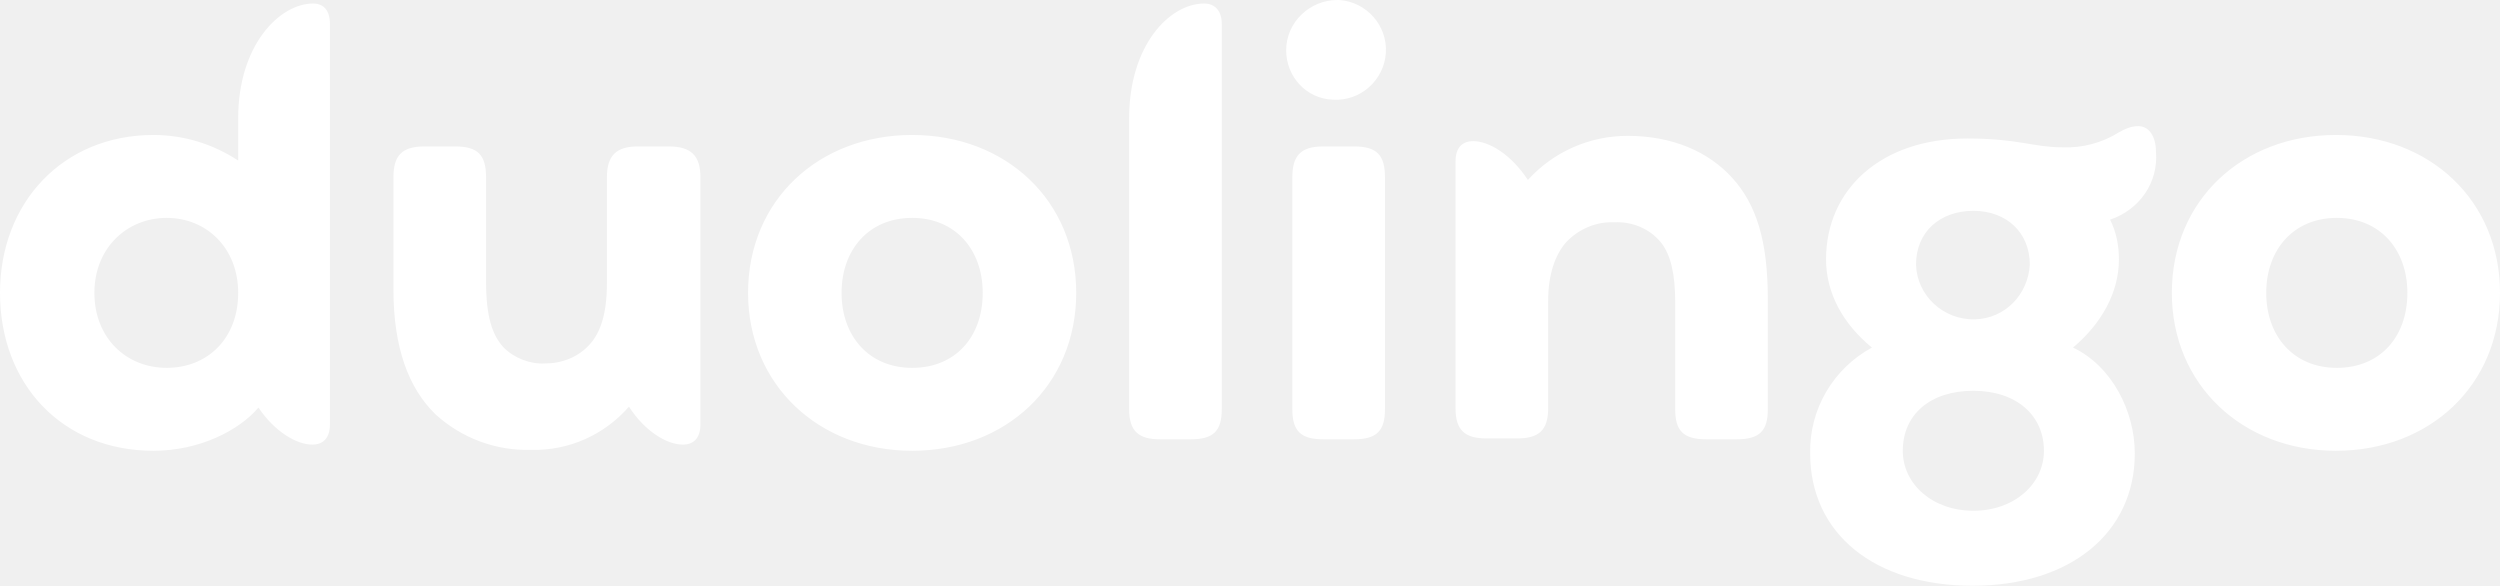
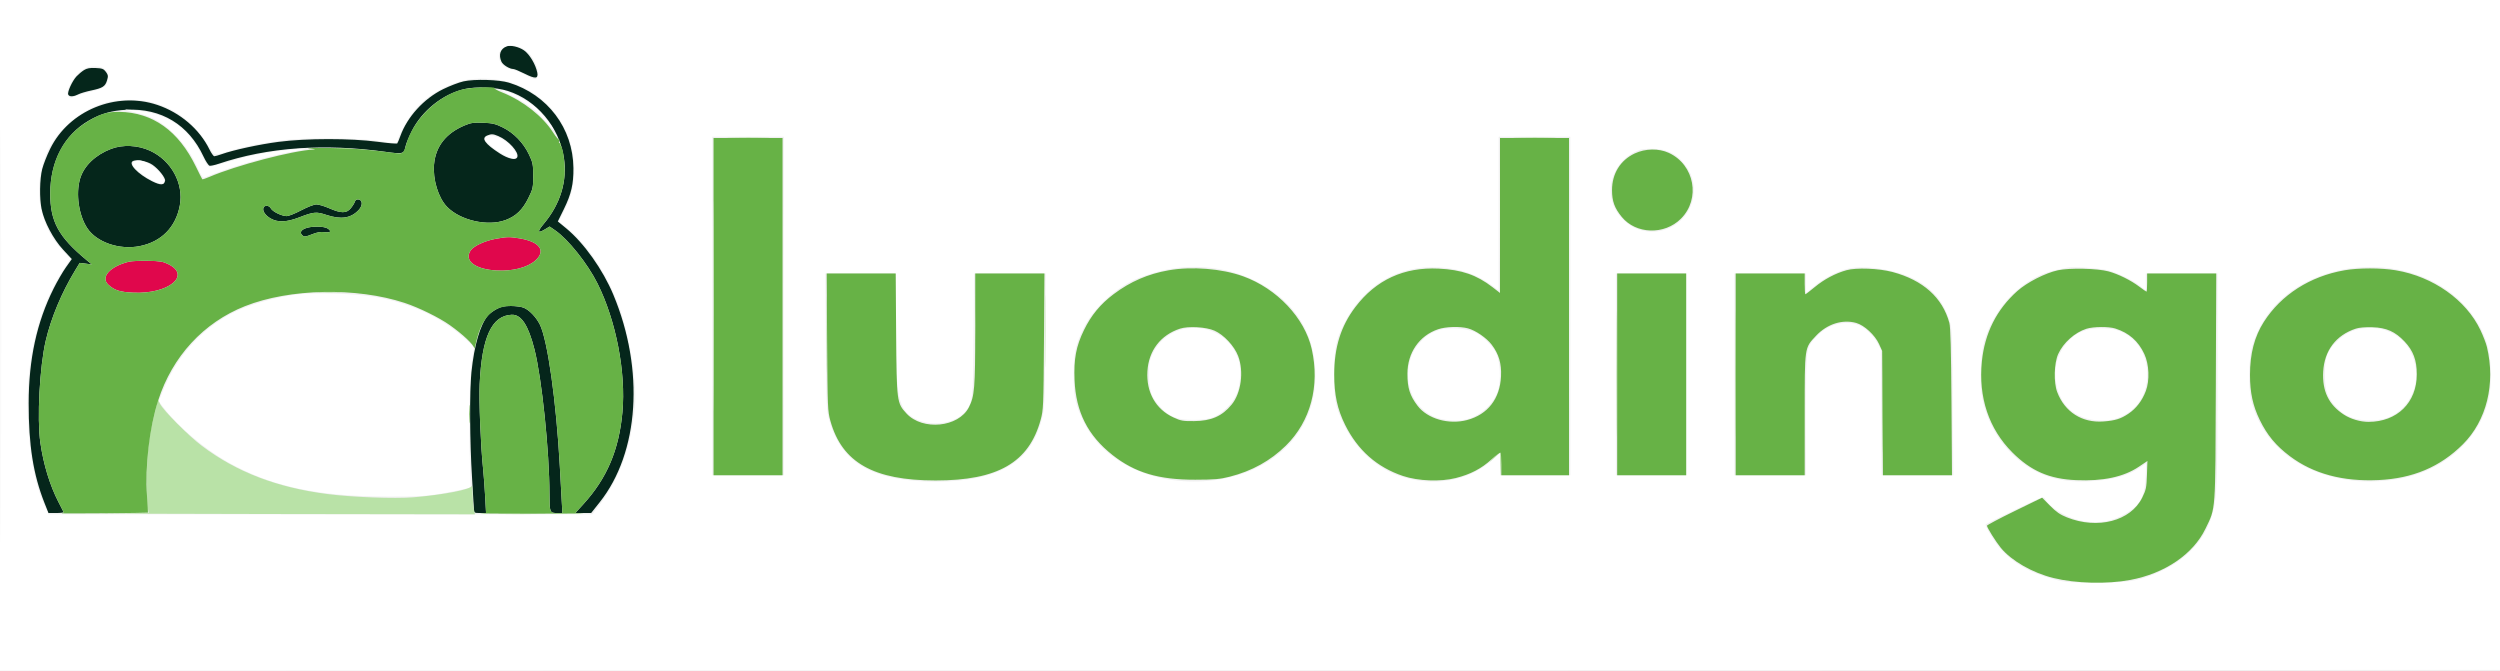
- <svg xmlns="http://www.w3.org/2000/svg" version="1.1" id="Layer_1" x="0" y="0" viewBox="0 0 283.4 66.4" xml:space="preserve">
-   <style type="text/css">.st0{fill:#fff}</style>
-   <path class="st0" d="M246.2 33.2c0-10.5 8-17.9 18.6-17.9 10.6 0 18.6 7.4 18.6 17.9s-8 17.9-18.6 17.9c-10.6 0-18.6-7.5-18.6-17.9zm26.7 0c0-4.9-3.1-8.5-8-8.5s-8 3.6-8 8.5 3.1 8.5 8 8.5 8-3.5 8-8.5zm-33.7-8.3c.7 1.4 1 2.9 1 4.5 0 3.8-2 7.3-5.2 10 4.4 2.1 7 7.2 7 12 0 9-7.3 15-18.4 15s-18.4-5.9-18.4-15c-.1-5 2.6-9.6 7-12-3.3-2.7-5.2-6.2-5.2-10 0-7.9 6.2-13.7 16-13.7 5.8 0 7.5 1 10.8 1 2.2.1 4.5-.5 6.4-1.7.7-.4 1.4-.7 2.2-.7 1.3 0 2 1.3 2 2.9.3 3.5-1.9 6.6-5.2 7.7zm-7.5 26.2c0-4-3.1-6.8-8-6.8s-8 2.7-8 6.8c0 3.8 3.4 6.8 8 6.8s8-3 8-6.8zM217.2 30c.1 3.5 3.1 6.3 6.7 6.2 3.4-.1 6-2.8 6.2-6.2 0-3.6-2.6-6.1-6.4-6.1s-6.5 2.4-6.5 6.1zm-16.8 3.9v12.5c0 2.4-.9 3.4-3.5 3.4h-3.5c-2.6 0-3.5-1-3.5-3.4V34.2c0-3.1-.5-5.3-1.6-6.7-1.3-1.6-3.3-2.4-5.3-2.3-2.1-.1-4.1.8-5.5 2.3-1.2 1.4-2 3.6-2 6.6v12.2c0 2.5-1.1 3.4-3.5 3.4h-3.5c-2.4 0-3.5-.9-3.5-3.4v-28c0-1.6.8-2.3 2-2.3 1.8 0 4.3 1.5 6.2 4.4 2.9-3.2 7-5 11.3-5 5.1 0 9.2 1.8 11.9 4.8s4 7.1 4 13.7zM145.8 5.7c0-3.2 2.7-5.7 5.8-5.7h.2c3.1.2 5.5 2.9 5.3 6s-2.9 5.5-6 5.3c-3-.1-5.3-2.6-5.3-5.6zm.7 40.7V20.1c0-2.4.9-3.5 3.5-3.5h3.5c2.6 0 3.5 1 3.5 3.5v26.3c0 2.4-.9 3.4-3.5 3.4H150c-2.6 0-3.5-1-3.5-3.4zm-18.5 0v-33c0-8.3 4.6-13 8.5-13 1.2 0 2 .8 2 2.3v43.7c0 2.5-1 3.4-3.5 3.4h-3.5c-2.4 0-3.5-.9-3.5-3.4zM84.8 33.2c0-10.5 8-17.9 18.6-17.9S122 22.7 122 33.2s-8 17.9-18.6 17.9-18.6-7.5-18.6-17.9zm26.6 0c0-4.9-3.1-8.5-8-8.5s-8 3.6-8 8.5 3.1 8.5 8 8.5 8-3.5 8-8.5zm-32-13.1v28c0 1.6-.8 2.3-2 2.3-1.8 0-4.3-1.5-6.1-4.3-2.8 3.2-6.8 5-11.1 4.9-4 .1-7.8-1.3-10.8-4-3.1-3-4.8-7.6-4.8-14.2V20.1c0-2.4.9-3.5 3.5-3.5h3.5c2.6 0 3.5 1 3.5 3.5v11.8c0 4 .7 6.1 2 7.5 1.2 1.2 3 1.9 4.7 1.8 1.9 0 3.7-.7 5-2.1s2-3.6 2-7v-12c0-2.5 1.1-3.5 3.5-3.5h3.5c2.5 0 3.6 1 3.6 3.5zm-42-17.4v45.4c0 1.6-.8 2.3-2 2.3-1.8 0-4.3-1.5-6.1-4.2-2.2 2.6-6.7 4.9-11.9 4.9C7 51.1 0 43.5 0 33.2s7.2-17.9 17.4-17.9c3.4 0 6.7 1 9.6 2.9v-4.8c0-8.3 4.7-13 8.5-13 1.2 0 1.9.8 1.9 2.3zM27 33.2c0-5.1-3.6-8.5-8.1-8.5s-8.2 3.4-8.2 8.5 3.6 8.5 8.2 8.5 8.1-3.3 8.1-8.5z" />
+ <svg xmlns="http://www.w3.org/2000/svg" width="1920" height="515" viewBox="0 0 1920 515" version="1.1">
+   <path d="M 380.482 183.456 C 372.507 184.905, 363.890 188.891, 361.570 192.204 C 356.047 200.088, 364.719 206.855, 381.500 207.756 C 393.667 208.410, 405.095 205.463, 411.118 200.118 C 419.581 192.607, 414.548 185.593, 398.871 183.049 C 391.129 181.793, 389.427 181.830, 380.482 183.456 M 98.982 200.996 C 84.335 204.645, 76.956 212.953, 83.250 218.709 C 87.917 222.976, 92.177 224.318, 102.500 224.773 C 129.247 225.950, 146.912 211.706, 129.500 203 C 125.180 200.840, 123.004 200.474, 113.500 200.310 C 107.450 200.205, 100.917 200.514, 98.982 200.996" stroke="none" fill="#e0074c" fill-rule="evenodd" />
+   <path d="M 389 35.659 C 384.227 37.575, 382.732 42.122, 385.139 47.405 C 386.256 49.858, 391.382 53, 394.267 53 C 395.072 53, 398.961 54.616, 402.908 56.591 C 411.236 60.757, 413.554 60.552, 412.610 55.735 C 411.393 49.529, 406.662 41.612, 402.416 38.677 C 398.415 35.912, 391.978 34.464, 389 35.659 M 64.500 53.853 C 62.850 54.895, 60.287 57.041, 58.804 58.623 C 55.538 62.107, 51.633 70.601, 52.390 72.573 C 53.100 74.424, 56.344 74.391, 60.011 72.494 C 61.612 71.666, 66.084 70.324, 69.948 69.511 C 78.848 67.639, 80.788 66.404, 82.199 61.715 C 83.196 58.402, 83.085 57.590, 81.317 55.215 C 79.572 52.871, 78.489 52.463, 73.398 52.230 C 68.988 52.028, 66.743 52.438, 64.500 53.853 M 356 62.486 C 352.425 63.288, 345.327 66.006, 340.227 68.526 C 325.474 75.818, 312.764 89.776, 307.468 104.500 C 306.479 107.250, 305.406 109.797, 305.085 110.160 C 304.763 110.523, 297.975 109.949, 290 108.886 C 269.404 106.139, 235.188 106.158, 214 108.929 C 199.094 110.879, 179.291 115.171, 170.124 118.440 C 167.718 119.298, 165.224 120, 164.583 120 C 163.941 120, 162.248 117.617, 160.820 114.705 C 153.185 99.137, 138.287 86.428, 120.802 80.566 C 89.179 69.964, 53.010 84.791, 38.522 114.296 C 36.036 119.358, 33.282 126.385, 32.402 129.910 C 30.475 137.633, 30.248 152.268, 31.929 160.500 C 33.955 170.426, 40.940 183.611, 48.491 191.768 L 55.139 198.947 50.684 205.224 C 48.234 208.676, 43.958 216.043, 41.182 221.597 C 28.241 247.486, 22.058 275.898, 22.020 309.644 C 21.983 341.960, 25.551 364.472, 34.161 386.250 L 37.225 394 43.196 394 C 46.480 394, 49.013 393.662, 48.825 393.250 C 48.637 392.837, 46.856 389.350, 44.867 385.500 C 38.285 372.758, 33.347 356.572, 30.985 340 C 28.333 321.386, 30.433 281.745, 35.141 261.577 C 39.170 244.315, 47.381 224.657, 57.569 207.887 L 61.201 201.908 65.850 202.494 L 70.500 203.080 66.524 199.790 C 44.923 181.915, 38.532 170.187, 38.575 148.500 C 38.623 123.838, 49.252 103.723, 68.047 92.724 C 77.150 87.396, 85.825 84.872, 97 84.299 C 123.746 82.928, 144.869 95.722, 156.305 120.219 C 158.031 123.915, 160.130 127.092, 160.971 127.279 C 161.812 127.467, 164.975 126.786, 168 125.767 C 205.608 113.096, 249.045 110.001, 296.230 116.630 C 309.399 118.480, 310.361 118.219, 311.433 112.505 C 311.786 110.622, 313.933 105.350, 316.202 100.790 C 324.014 85.099, 339.952 72.331, 356.613 68.417 C 365.624 66.300, 380.950 66.960, 390.015 69.855 C 412.133 76.918, 429.414 97.450, 433.069 121.009 C 435.832 138.815, 430.420 156.661, 417.653 171.845 C 412.356 178.145, 412.774 179.655, 418.798 175.982 L 422.097 173.971 426.313 176.871 C 436.373 183.793, 451.264 202.464, 458.886 217.712 C 473.101 246.153, 480.806 285.892, 478.039 316.500 C 475.415 345.530, 466.164 367.313, 447.993 387.250 L 441.841 394 447.918 394 L 453.995 394 460.548 385.750 C 490.927 347.505, 495.115 284.038, 471.062 226.393 C 462.979 207.020, 448.433 186.555, 434.737 175.285 L 428.399 170.070 433.049 160.604 C 438.748 148.997, 440.521 141.357, 440.382 129 C 440.039 98.494, 420.563 72.671, 391 63.523 C 383.360 61.159, 364.426 60.598, 356 62.486 M 356.730 96.361 C 342.498 102.360, 334.620 112.403, 333.362 126.152 C 332.300 137.768, 336.585 151.846, 343.304 158.814 C 353.418 169.302, 374.634 174.102, 388.292 168.992 C 396.239 166.018, 401.336 161.122, 405.722 152.248 C 409.295 145.018, 409.500 144.087, 409.500 135.052 C 409.500 126.379, 409.205 124.878, 406.299 118.741 C 402.027 109.723, 394.675 102.102, 386.222 97.927 C 380.522 95.113, 378.207 94.557, 371 94.269 C 363.763 93.979, 361.642 94.290, 356.730 96.361 M 374.250 104.031 C 369.268 106.034, 372.396 110.525, 383.905 117.897 C 390.478 122.107, 396.285 123.306, 397.299 120.662 C 398.739 116.911, 390.468 107.765, 382.705 104.521 C 378.606 102.808, 377.458 102.742, 374.250 104.031 M 85.341 114.335 C 73.257 118.941, 64.439 127.417, 61.526 137.226 C 58.082 148.822, 60.474 165.334, 67.033 175.236 C 74.217 186.082, 91.685 192.093, 107.169 189.047 C 123.909 185.753, 135.014 174.509, 138.108 157.720 C 141.199 140.942, 131.563 123.274, 115.222 115.757 C 105.880 111.460, 94.326 110.910, 85.341 114.335 M 102.250 123.609 C 98.036 125.490, 105.673 133.654, 116.846 139.212 C 123.344 142.445, 126.094 142.342, 126.785 138.841 C 127.216 136.657, 121.873 129.867, 117.153 126.601 C 113.086 123.787, 105.336 122.231, 102.250 123.609 M 272.517 154.947 C 272.157 156.082, 270.728 158.358, 269.342 160.005 C 266.032 163.939, 261.971 163.937, 253 160 C 249.241 158.350, 244.749 157, 243.018 157 C 241.218 157, 236.217 158.927, 231.339 161.500 C 226.647 163.975, 221.614 165.990, 220.154 165.978 C 216.363 165.947, 209.358 162.537, 208.045 160.085 C 206.735 157.636, 203.200 157.316, 202.336 159.567 C 201.407 161.989, 203.814 165.527, 207.987 167.872 C 213.430 170.932, 220.152 170.663, 229.650 167.005 C 240.937 162.659, 242.902 162.472, 250.545 165.015 C 261.921 168.801, 269.502 167.654, 275.499 161.241 C 278.651 157.869, 278.566 153.652, 275.336 153.192 C 273.864 152.982, 272.962 153.544, 272.517 154.947 M 234.250 175.491 C 230.748 177.013, 230.109 179.016, 232.495 180.996 C 233.705 182, 235.044 181.808, 239.524 179.990 C 243.414 178.411, 246.237 177.903, 249.029 178.277 C 253.732 178.908, 254.912 177.752, 251.794 175.568 C 248.961 173.584, 238.742 173.538, 234.250 175.491 M 381 237.571 C 378.525 238.971, 375.681 241.103, 374.680 242.309 C 368.762 249.432, 364.172 265.299, 362.051 285.966 C 360.565 300.453, 360.785 339.436, 362.505 366.500 C 363.310 379.150, 363.975 390.512, 363.984 391.750 C 363.998 393.757, 364.500 394, 368.635 394 L 373.271 394 372.581 381.250 C 372.201 374.238, 371.490 364.675, 371 360 C 369.146 342.301, 367.768 307.979, 368.383 294.817 C 370.066 258.792, 377.690 242.345, 392.989 241.735 C 400.324 241.442, 405.759 249.710, 410.489 268.357 C 416.157 290.702, 421.949 346.578, 422.009 379.500 C 422.035 393.433, 422.252 394, 427.568 394 L 431.903 394 431.448 385.750 C 431.197 381.212, 430.527 368.950, 429.957 358.500 C 427.217 308.255, 420.524 260.827, 414.514 249.068 C 411.635 243.433, 406.546 238.144, 402.282 236.352 C 400.512 235.609, 396.012 235.005, 392.282 235.012 C 386.874 235.022, 384.588 235.540, 381 237.571" stroke="none" fill="#05261b" fill-rule="evenodd" />
+   <path d="M 0 257.501 L 0 515.001 960.250 514.751 L 1920.500 514.500 1920.752 257.250 L 1921.004 0 960.502 0 L 0 0 0 257.501 M 0.492 258 C 0.492 399.625, 0.608 457.562, 0.750 386.750 C 0.892 315.937, 0.892 200.062, 0.750 129.250 C 0.608 58.437, 0.492 116.375, 0.492 258 M 385.455 37.455 C 380.935 41.974, 383.238 49.678, 389.904 52.345 C 392.179 53.255, 394.594 53.993, 395.270 53.985 C 395.947 53.977, 399.802 55.660, 403.837 57.726 C 410.720 61.249, 411.255 61.371, 412.473 59.706 C 414.659 56.716, 412.394 49.045, 407.317 42.241 C 402.025 35.151, 390.321 32.589, 385.455 37.455 M 65.500 52.424 C 60.922 54.478, 55.162 61.068, 53.022 66.699 C 51.372 71.043, 51.294 72.019, 52.470 73.628 C 53.707 75.320, 54.158 75.369, 57.169 74.141 C 60.199 72.906, 64.765 71.578, 75.248 68.884 C 80.566 67.517, 83 64.535, 83 59.384 C 83 55.996, 82.471 54.729, 80.365 53.073 C 77.272 50.639, 70.169 50.330, 65.500 52.424 M 357.897 61.435 C 343.026 64.554, 328.112 73.196, 318.812 84.084 C 313.979 89.742, 306.687 102.525, 305.596 107.250 C 304.858 110.448, 304.724 110.461, 292.500 108.445 C 277.659 105.998, 237.327 105.435, 220 107.433 C 203.539 109.332, 189.386 112.065, 177 115.737 C 163.508 119.737, 164.838 119.983, 160.584 112.708 C 150.245 95.029, 135.054 83.326, 116 78.359 C 107.556 76.159, 91.678 76.159, 83 78.361 C 63.172 83.392, 45.207 97.858, 36.878 115.500 C 24.681 141.336, 28.958 171.750, 47.622 191.909 L 54.051 198.853 48.456 207.437 C 29.375 236.710, 19.792 275.962, 21.343 318.500 C 22.471 349.439, 26.406 370.703, 34.250 388.250 L 37.268 395 246.075 395 L 454.883 395 459.287 389.250 C 474.364 369.562, 482.401 349.627, 486.450 321.872 C 488.397 308.524, 488.397 301.416, 486.451 284.202 C 484.615 267.958, 480.120 248.173, 475.273 235 C 466.298 210.608, 451.131 187.757, 435.495 175.071 L 429.257 170.010 433.567 161.421 C 438.911 150.774, 441 141.861, 441 129.713 C 441 99.299, 421.529 72.618, 392.649 63.459 C 382.743 60.317, 367.467 59.427, 357.897 61.435 M 392.573 73.363 C 405.815 79.836, 413.839 86.263, 423.332 98 C 424.888 99.925, 425.657 100.482, 425.039 99.238 C 423.601 96.340, 415.441 86.309, 412.081 83.308 C 407.215 78.963, 399.496 74.286, 392.829 71.644 C 382.704 67.631, 382.578 68.478, 392.573 73.363 M 98.500 85.030 C 100.150 85.484, 104.505 86.604, 108.177 87.519 C 125.698 91.884, 142.429 107.907, 152.209 129.687 C 154.667 135.161, 155.880 136.857, 157 136.387 C 175.717 128.544, 206.107 119.694, 226.910 116.028 C 239.776 113.760, 235.059 113.463, 217.994 115.466 C 202.125 117.329, 189.589 119.929, 174.761 124.434 C 168.305 126.395, 162.160 128, 161.106 128 C 159.721 128, 158.326 126.156, 156.080 121.357 C 145.700 99.175, 130.055 87.677, 106.714 85.074 C 95.803 83.858, 94.210 83.849, 98.500 85.030 M 372.887 105.637 C 371.694 107.073, 372.137 107.809, 376.504 111.652 C 382.609 117.024, 393.028 122.587, 395.329 121.704 C 397.738 120.779, 397.402 118.855, 394.014 114.178 C 388.451 106.498, 376.261 101.570, 372.887 105.637 M 547 235 L 547 365 574.500 365 L 602 365 602 235 L 602 105 574.500 105 L 547 105 547 235 M 1151 164.032 L 1151 223.063 1145.391 218.919 C 1134.052 210.543, 1121.384 206.284, 1104.982 205.334 C 1073.520 203.512, 1046.805 219.414, 1032.128 248.701 C 1026.002 260.926, 1024.500 268.566, 1024.501 287.500 C 1024.502 306.618, 1025.557 312.215, 1031.554 324.911 C 1040.776 344.436, 1056.341 359.048, 1074.778 365.490 C 1100.309 374.410, 1128.498 369.537, 1146.211 353.142 L 1152 347.785 1152 356.392 L 1152 365 1179 365 L 1206 365 1206 235 L 1206 105 1178.500 105 L 1151 105 1151 164.032 M 1260 114.886 C 1242.053 120.716, 1232.561 140.062, 1239.089 157.509 C 1241.985 165.249, 1249.666 172.983, 1257.291 175.836 C 1277.488 183.393, 1299.035 169.894, 1300.743 148.614 C 1301.428 140.083, 1299.181 132.929, 1293.596 125.858 C 1287.475 118.107, 1280.291 114.585, 1270 114.290 C 1265.875 114.171, 1261.375 114.440, 1260 114.886 M 103.750 123.689 C 102.787 123.941, 102 124.967, 102 125.970 C 102 129.477, 116.131 139.660, 122.414 140.680 C 125.465 141.175, 125.999 140.981, 125.996 139.381 C 125.987 134.708, 119.213 127.658, 111.728 124.531 C 108.020 122.981, 106.908 122.864, 103.750 123.689 M 898.500 206.595 C 889.115 208.257, 876.555 212.215, 869.500 215.735 C 853.841 223.549, 838.819 238.267, 831.977 252.500 C 825.860 265.225, 824.582 271.360, 824.582 288 C 824.582 304.679, 825.871 310.839, 832.011 323.500 C 846.820 354.036, 882.808 372.008, 924.301 369.588 C 971.619 366.829, 1006.260 337.294, 1009.822 296.674 C 1012.466 266.517, 1001.849 241.952, 978.637 224.517 C 957.057 208.307, 926.915 201.566, 898.500 206.595 M 1418.678 206.507 C 1410.414 208.607, 1400.841 213.627, 1393.403 219.763 L 1387 225.044 1387 217.522 L 1387 210 1359.500 210 L 1332 210 1332 287.500 L 1332 365 1359.500 365 L 1387 365 1387.022 318.250 C 1387.047 265.380, 1386.746 267.587, 1395.174 258.409 C 1403.305 249.555, 1415.421 245.949, 1426.193 249.176 C 1431.500 250.766, 1438.510 257.145, 1441.797 263.377 L 1444.500 268.500 1444.786 316.750 L 1445.073 365 1472.617 365 L 1500.160 365 1499.754 309.250 C 1499.402 261.033, 1499.122 252.721, 1497.682 247.733 C 1492.683 230.421, 1482.431 219.188, 1465.114 212.047 C 1450.620 206.070, 1430.054 203.617, 1418.678 206.507 M 1587.500 205.557 C 1586.400 205.811, 1583.025 206.513, 1580 207.117 C 1554.687 212.164, 1531.975 234.462, 1523.920 262.171 C 1520.864 272.685, 1520.134 294.614, 1522.457 306.098 C 1525.896 323.100, 1534.651 338.883, 1546.908 350.180 C 1563.085 365.089, 1580.985 371.017, 1605.500 369.583 C 1622.877 368.567, 1634.153 365.431, 1643.462 359.026 L 1648.236 355.741 1647.852 366.133 C 1647.367 379.227, 1644.499 386.010, 1637.200 391.326 C 1625.104 400.135, 1613.542 402.696, 1598.458 399.908 C 1587.205 397.827, 1574.171 389.863, 1570.346 382.728 C 1569.490 381.131, 1567.228 382.005, 1547.448 391.574 C 1535.377 397.414, 1525.285 402.401, 1525.023 402.657 C 1524.242 403.417, 1530.178 413.721, 1534.758 419.558 C 1543.786 431.061, 1558.374 439.800, 1576.794 444.741 C 1585.830 447.164, 1588.052 447.349, 1609 447.422 C 1634.485 447.510, 1641.114 446.501, 1656 440.264 C 1677.724 431.163, 1692.377 416.223, 1698.434 397 C 1702.666 383.572, 1702.994 375.924, 1702.997 290.750 L 1703 210 1675.500 210 L 1648 210 1648 216.493 L 1648 222.987 1643.250 219.341 C 1637.354 214.816, 1626.421 209.573, 1618.500 207.472 C 1612.678 205.928, 1591.541 204.622, 1587.500 205.557 M 1801.500 206.595 C 1765.320 212.999, 1738.646 234.933, 1729.810 265.545 C 1726.783 276.032, 1726.537 298.820, 1729.341 309 C 1738.536 342.383, 1767.205 364.581, 1807 369.133 C 1818.688 370.470, 1834.081 369.654, 1845.917 367.071 C 1879.833 359.669, 1905.402 335.519, 1911.549 305.081 C 1914.083 292.536, 1913.217 273.211, 1909.652 262.744 C 1897.683 227.603, 1861.919 204.713, 1819.574 205.090 C 1814.033 205.139, 1805.900 205.817, 1801.500 206.595 M 634.237 262.250 C 634.588 312.425, 634.690 314.818, 636.807 322.500 C 643.332 346.176, 657.428 359.857, 681.500 365.874 C 703.246 371.309, 734.547 371.281, 755.500 365.807 C 780.130 359.372, 793.903 345.789, 800.191 321.730 C 802.229 313.933, 802.363 310.779, 802.743 261.750 L 803.143 210 775.618 210 L 748.093 210 747.766 256.250 C 747.401 307.989, 747.226 309.423, 740.366 317.017 C 731.065 327.311, 708.633 327.988, 697.907 318.297 C 689.455 310.661, 688.042 300.578, 688.017 247.750 L 688 210 660.936 210 L 633.872 210 634.237 262.250 M 1241 287.500 L 1241 365 1268 365 L 1295 365 1295 287.500 L 1295 210 1268 210 L 1241 210 1241 287.500 M 229 226.043 C 209.793 228.385, 188.958 234.537, 176.033 241.683 C 153.040 254.394, 135.559 274.346, 125.451 299.412 L 121.909 308.197 125.830 313.349 C 136.562 327.447, 157.127 344.878, 174.691 354.764 C 208.409 373.742, 243.743 381.338, 298.500 381.381 C 321.963 381.399, 327.203 381.109, 338.500 379.167 C 345.650 377.938, 353.750 376.352, 356.500 375.642 L 361.500 374.351 361 357.925 C 359.986 324.628, 360.620 288.132, 362.405 277 L 364.088 266.500 358.294 261.132 C 339.876 244.067, 316.359 232.986, 288 228.009 C 273.846 225.525, 241.960 224.462, 229 226.043 M 911.659 252.199 C 900.195 253.675, 890.201 261.071, 885.170 271.804 C 882.807 276.845, 882.500 278.707, 882.503 288 C 882.506 300.432, 884.178 305.069, 891.466 312.860 C 898.356 320.226, 904.173 322.462, 916.500 322.483 C 928.908 322.504, 934.436 320.592, 941.623 313.795 C 949.313 306.522, 952.401 298.989, 952.401 287.500 C 952.401 279.798, 952.001 277.619, 949.627 272.390 C 942.976 257.743, 928.480 250.034, 911.659 252.199 M 1814.602 252.206 C 1806.810 253.209, 1800.567 256.349, 1794.687 262.223 C 1787.275 269.627, 1785.506 274.399, 1785.503 287 C 1785.499 299.963, 1787.334 305.359, 1794.225 312.645 C 1800.500 319.279, 1807.067 322.172, 1817.254 322.788 C 1829.534 323.531, 1838.375 320.431, 1845.645 312.833 C 1853.683 304.432, 1857.074 292.990, 1855.021 281.196 C 1851.552 261.280, 1835.205 249.555, 1814.602 252.206 M 1105.500 253.343 C 1099.143 255.443, 1095.794 257.532, 1091.355 262.170 C 1086.118 267.640, 1083.460 272.949, 1082.041 280.774 C 1079.014 297.464, 1086.584 313.203, 1100.814 319.809 C 1107.642 322.978, 1119.521 323.945, 1126.824 321.925 C 1137.893 318.865, 1147.603 309.614, 1150.612 299.262 C 1152.817 291.678, 1152.150 278.251, 1149.246 271.765 C 1146.545 265.732, 1138.931 258.107, 1132.500 254.995 C 1126.446 252.065, 1112.037 251.183, 1105.500 253.343 M 1602.500 253.399 C 1596.042 255.441, 1592.656 257.565, 1588.269 262.324 C 1580.246 271.028, 1577.109 281.776, 1579.058 293.879 C 1581.847 311.200, 1593.852 321.973, 1611.324 322.833 C 1620.581 323.289, 1626.676 321.865, 1633.370 317.681 C 1643.527 311.333, 1649.125 300.609, 1649.125 287.500 C 1649.125 271.115, 1639.845 257.767, 1625.438 253.431 C 1619.658 251.692, 1607.950 251.675, 1602.500 253.399" stroke="none" fill="#ffffff" fill-rule="evenodd" />
+   <path d="M 561.310 105.748 C 568.905 105.918, 581.055 105.918, 588.310 105.747 C 595.564 105.576, 589.350 105.437, 574.500 105.438 C 559.650 105.438, 553.714 105.578, 561.310 105.748 M 1165.310 105.748 C 1172.905 105.918, 1185.055 105.918, 1192.310 105.747 C 1199.564 105.576, 1193.350 105.437, 1178.500 105.438 C 1163.650 105.438, 1157.714 105.578, 1165.310 105.748 M 634.462 257 C 634.462 283.125, 634.591 293.813, 634.749 280.750 C 634.907 267.688, 634.907 246.313, 634.749 233.250 C 634.591 220.188, 634.462 230.875, 634.462 257 M 802.460 254.500 C 802.460 279.250, 802.590 289.232, 802.749 276.682 C 802.908 264.132, 802.908 243.882, 802.749 231.682 C 802.590 219.482, 802.460 229.750, 802.460 254.500 M 1241.476 287.500 C 1241.476 330.400, 1241.599 347.804, 1241.750 326.176 C 1241.900 304.547, 1241.900 269.447, 1241.750 248.176 C 1241.599 226.904, 1241.476 244.600, 1241.476 287.500 M 1332.476 287.500 C 1332.476 330.400, 1332.599 347.804, 1332.750 326.176 C 1332.900 304.547, 1332.900 269.447, 1332.750 248.176 C 1332.599 226.904, 1332.476 244.600, 1332.476 287.500 M 245.296 224.744 C 249.583 224.932, 256.333 224.931, 260.296 224.742 C 264.258 224.552, 260.750 224.399, 252.500 224.400 C 244.250 224.401, 241.008 224.556, 245.296 224.744 M 1445.461 319 C 1445.461 344.575, 1445.591 355.038, 1445.749 342.250 C 1445.907 329.463, 1445.907 308.538, 1445.749 295.750 C 1445.591 282.963, 1445.461 293.425, 1445.461 319 M 118.664 317.724 C 114.265 335.578, 112.794 347.943, 112.742 367.500 C 112.716 377.400, 113.027 387.406, 113.433 389.736 L 114.171 393.972 81.336 394.250 C 63.276 394.403, 119.652 394.634, 206.616 394.764 L 364.731 395 363.909 390.750 C 363.457 388.413, 363.015 383.125, 362.928 379 C 362.840 374.875, 362.568 372.258, 362.323 373.184 C 361.605 375.904, 340.797 379.966, 317.420 381.948 C 303.416 383.135, 270.382 381.876, 251.500 379.435 C 212.554 374.400, 181.816 362.603, 154.988 342.394 C 144.680 334.629, 125.251 315.068, 122.782 309.969 L 121.319 306.949 118.664 317.724 M 1147.451 351.251 L 1143.500 355.500 1147.750 351.547 L 1152 347.594 1152.204 356.547 L 1152.407 365.500 1152.747 357.093 C 1152.933 352.469, 1152.707 348.307, 1152.244 347.844 C 1151.782 347.382, 1149.625 348.915, 1147.451 351.251 M 385.250 394.747 C 392.262 394.919, 403.738 394.919, 410.750 394.747 C 417.762 394.575, 412.025 394.435, 398 394.435 C 383.975 394.435, 378.238 394.575, 385.250 394.747" stroke="none" fill="#b9e2a7" fill-rule="evenodd" />
+   <path d="M 355.645 68.584 C 336.376 73.249, 317.389 91.668, 311.922 111 C 309.996 117.812, 309.339 118.328, 303.533 117.573 C 280.868 114.628, 271.715 113.923, 252.500 113.640 C 240.400 113.462, 233.650 113.616, 237.500 113.982 C 241.350 114.348, 242.891 114.726, 240.925 114.823 C 224.688 115.625, 181.290 127.038, 160.608 135.944 C 157.918 137.102, 155.551 137.884, 155.348 137.682 C 155.146 137.479, 152.924 133.080, 150.411 127.906 C 137.084 100.469, 117.372 86.380, 91.643 85.903 C 81.691 85.718, 75.314 87.896, 64.374 95.212 C 47.766 106.321, 38.621 125.209, 38.575 148.500 C 38.532 170.187, 44.923 181.915, 66.524 199.790 L 70.500 203.080 65.850 202.494 L 61.201 201.908 57.569 207.887 C 47.381 224.657, 39.170 244.315, 35.141 261.577 C 30.433 281.745, 28.333 321.386, 30.985 340 C 33.347 356.572, 38.285 372.758, 44.867 385.500 C 46.856 389.350, 48.625 392.800, 48.797 393.166 C 48.970 393.532, 48.322 393.982, 47.358 394.166 C 46.394 394.350, 60.867 394.365, 79.520 394.199 C 98.174 394.033, 113.518 393.808, 113.620 393.699 C 113.721 393.590, 113.401 387.875, 112.908 381 C 111.272 358.176, 114.743 328.453, 121.492 307.500 C 132.362 273.746, 156.327 247.734, 188.173 235.121 C 222.484 221.531, 273.929 220.490, 310.767 232.638 C 321.816 236.282, 337.351 243.925, 345.525 249.739 C 355.693 256.972, 363.983 264.831, 364.100 267.350 C 364.156 268.533, 364.823 266.656, 365.584 263.180 C 369.747 244.166, 378.475 235, 392.417 235 C 396.073 235, 400.512 235.609, 402.282 236.352 C 406.546 238.144, 411.635 243.433, 414.514 249.068 C 420.524 260.827, 427.217 308.255, 429.957 358.500 C 430.527 368.950, 431.197 381.213, 431.448 385.750 L 431.903 394 427.568 394 C 422.252 394, 422.035 393.433, 422.009 379.500 C 421.949 346.578, 416.157 290.702, 410.489 268.357 C 405.759 249.710, 400.324 241.442, 392.989 241.735 C 377.690 242.345, 370.066 258.792, 368.383 294.817 C 367.768 307.979, 369.146 342.301, 371 360 C 371.490 364.675, 372.199 374.209, 372.577 381.186 L 373.264 393.872 368.882 394.186 C 366.472 394.359, 384.525 394.500, 409 394.500 C 433.475 394.500, 450.897 394.365, 447.716 394.199 L 441.933 393.898 448.039 387.199 C 466.161 367.318, 475.417 345.503, 478.039 316.500 C 480.806 285.892, 473.101 246.153, 458.886 217.712 C 451.264 202.464, 436.373 183.793, 426.313 176.871 L 422.097 173.971 418.798 175.982 C 412.774 179.655, 412.356 178.145, 417.653 171.845 C 426.963 160.772, 432.261 148.636, 433.536 135.456 C 434.236 128.219, 432.712 114.563, 430.969 112.463 C 430.446 111.832, 430.313 111.020, 430.675 110.658 C 431.037 110.296, 430.760 110, 430.060 110 C 429.266 110, 429.035 109.352, 429.446 108.280 C 429.809 107.335, 429.800 106.867, 429.427 107.240 C 429.053 107.614, 426.946 105.125, 424.745 101.710 C 416.707 89.238, 401.753 77.463, 385.827 71.064 C 382.077 69.557, 379.307 68.027, 379.671 67.662 C 380.915 66.419, 361.515 67.163, 355.645 68.584 M 356.730 96.361 C 342.498 102.360, 334.620 112.403, 333.362 126.152 C 332.300 137.768, 336.585 151.846, 343.304 158.814 C 353.418 169.302, 374.634 174.102, 388.292 168.992 C 396.239 166.018, 401.336 161.122, 405.722 152.248 C 409.295 145.018, 409.500 144.087, 409.500 135.052 C 409.500 126.379, 409.205 124.878, 406.299 118.741 C 402.027 109.723, 394.675 102.102, 386.222 97.927 C 380.522 95.113, 378.207 94.557, 371 94.269 C 363.763 93.979, 361.642 94.290, 356.730 96.361 M 548 235.500 L 548 365 574.500 365 L 601 365 601 235.500 L 601 106 574.500 106 L 548 106 548 235.500 M 1152 165.499 L 1152 224.998 1146.250 220.555 C 1134.071 211.144, 1122.536 207.165, 1104.942 206.306 C 1078.235 205.001, 1056.714 214.936, 1040.850 235.892 C 1029.807 250.479, 1024.717 266.732, 1024.688 287.500 C 1024.666 303.044, 1027.076 314.228, 1033.041 326.252 C 1042.711 345.746, 1057.557 358.868, 1077.500 365.547 C 1089.130 369.441, 1106.150 370.109, 1118 367.137 C 1129.274 364.309, 1137.714 359.913, 1145.409 352.863 C 1148.887 349.675, 1152.019 347.352, 1152.367 347.700 C 1152.715 348.048, 1153 352.083, 1153 356.667 L 1153 365 1179 365 L 1205 365 1205 235.500 L 1205 106 1178.500 106 L 1152 106 1152 165.499 M 85.341 114.335 C 73.257 118.941, 64.439 127.417, 61.526 137.226 C 58.082 148.822, 60.474 165.334, 67.033 175.236 C 74.217 186.082, 91.685 192.093, 107.169 189.047 C 123.909 185.753, 135.014 174.509, 138.108 157.720 C 141.199 140.942, 131.563 123.274, 115.222 115.757 C 105.880 111.460, 94.326 110.910, 85.341 114.335 M 1255.416 117.880 C 1244.410 123.087, 1238.044 133.391, 1238.044 146 C 1238.044 154.551, 1239.950 159.793, 1245.542 166.617 C 1256.468 179.950, 1278.312 180.593, 1290.952 167.952 C 1306.209 152.696, 1301.434 126.629, 1281.701 117.441 C 1273.945 113.830, 1263.612 114.002, 1255.416 117.880 M 272.517 154.947 C 272.157 156.082, 270.728 158.358, 269.342 160.005 C 266.032 163.939, 261.971 163.937, 253 160 C 249.241 158.350, 244.749 157, 243.018 157 C 241.218 157, 236.217 158.927, 231.339 161.500 C 226.647 163.975, 221.614 165.990, 220.154 165.978 C 216.363 165.947, 209.358 162.537, 208.045 160.085 C 206.735 157.636, 203.200 157.316, 202.336 159.567 C 201.407 161.989, 203.814 165.527, 207.987 167.872 C 213.430 170.932, 220.152 170.663, 229.650 167.005 C 240.937 162.659, 242.902 162.472, 250.545 165.015 C 261.921 168.801, 269.502 167.654, 275.499 161.241 C 278.651 157.869, 278.566 153.652, 275.336 153.192 C 273.864 152.982, 272.962 153.544, 272.517 154.947 M 234.250 175.491 C 230.748 177.013, 230.109 179.016, 232.495 180.996 C 233.705 182, 235.044 181.808, 239.524 179.990 C 243.414 178.411, 246.237 177.903, 249.029 178.277 C 253.732 178.908, 254.912 177.752, 251.794 175.568 C 248.961 173.584, 238.742 173.538, 234.250 175.491 M 380.482 183.456 C 372.507 184.905, 363.890 188.891, 361.570 192.204 C 356.047 200.088, 364.719 206.855, 381.500 207.756 C 393.667 208.410, 405.095 205.463, 411.118 200.118 C 419.581 192.607, 414.548 185.593, 398.871 183.049 C 391.129 181.793, 389.427 181.830, 380.482 183.456 M 98.982 200.996 C 84.335 204.645, 76.956 212.953, 83.250 218.709 C 87.917 222.976, 92.177 224.318, 102.500 224.773 C 129.247 225.950, 146.912 211.706, 129.500 203 C 125.180 200.840, 123.004 200.474, 113.500 200.310 C 107.450 200.205, 100.917 200.514, 98.982 200.996 M 897.500 207.588 C 881.662 210.375, 868.062 216.278, 855.270 225.918 C 845.094 233.585, 838.037 242.132, 832.496 253.500 C 826.440 265.922, 824.598 275.709, 825.262 291.927 C 826.263 316.349, 835.483 334.534, 854.445 349.480 C 871.649 363.041, 889.917 368.483, 918 368.414 C 932.859 368.377, 936.858 368.025, 944.500 366.081 C 961.476 361.760, 975.760 353.842, 987.599 342.189 C 1006.539 323.548, 1013.788 296.369, 1007.387 268 C 1002.016 244.195, 980.647 221.564, 954.688 212.187 C 938.350 206.285, 915.390 204.439, 897.500 207.588 M 1418.112 207.521 C 1409.553 209.918, 1401.035 214.440, 1393.777 220.441 C 1390.079 223.499, 1386.816 226, 1386.527 226 C 1386.237 226, 1386 222.400, 1386 218 L 1386 210 1359.500 210 L 1333 210 1333 287.500 L 1333 365 1359.500 365 L 1386 365 1386 318.583 C 1386 265.657, 1385.740 267.468, 1394.698 257.891 C 1403.176 248.828, 1414.976 245.053, 1425.565 248.018 C 1431.782 249.759, 1440.014 257.361, 1443.118 264.230 L 1445.500 269.500 1445.795 317.250 L 1446.091 365 1472.606 365 L 1499.121 365 1498.727 308.750 C 1498.445 268.527, 1497.983 251.218, 1497.105 248 C 1491.791 228.511, 1476.874 215.151, 1453.446 208.897 C 1442.981 206.104, 1425.590 205.426, 1418.112 207.521 M 1580.500 207.560 C 1570.699 209.705, 1556.764 216.845, 1549.240 223.576 C 1533.387 237.761, 1524.302 255.806, 1522.093 277.500 C 1519.287 305.062, 1527.443 329.430, 1545.519 347.489 C 1559.792 361.749, 1573.878 367.861, 1594.527 368.752 C 1615.193 369.645, 1630.958 366.276, 1642.576 358.485 L 1649.220 354.030 1648.851 364.804 C 1648.518 374.558, 1648.173 376.206, 1645.209 382.227 C 1636.376 400.170, 1610.994 406.795, 1587.350 397.329 C 1582.167 395.255, 1579.109 393.140, 1574.447 388.409 L 1568.336 382.207 1547.168 392.534 C 1535.526 398.214, 1526 403.257, 1526 403.739 C 1526 405.167, 1532.835 416.092, 1536.610 420.700 C 1544.786 430.678, 1560.878 439.919, 1577 443.896 C 1594.176 448.134, 1618.049 448.742, 1635.990 445.400 C 1662.616 440.440, 1684.346 425.634, 1693.817 406 C 1701.775 389.502, 1701.366 395.114, 1701.740 297.250 L 1702.073 210 1675.536 210 L 1649 210 1649 217 C 1649 220.850, 1648.784 224, 1648.520 224 C 1648.256 224, 1645.712 222.238, 1642.867 220.084 C 1636.462 215.237, 1626.808 210.466, 1619.239 208.409 C 1610.829 206.123, 1589.229 205.650, 1580.500 207.560 M 1800.500 207.588 C 1774.019 212.249, 1751.975 226.367, 1738.647 247.203 C 1731.434 258.479, 1728 271.637, 1728 288 C 1728 301.509, 1730.191 311.588, 1735.498 322.500 C 1741.206 334.233, 1747.920 342.304, 1758.728 350.423 C 1776.587 363.838, 1799.241 369.943, 1826.532 368.694 C 1853.055 367.480, 1874.071 358.588, 1891.500 341.205 C 1909.717 323.036, 1916.697 294.772, 1909.956 266.471 C 1909.305 263.737, 1907.056 257.900, 1904.959 253.500 C 1893.887 230.273, 1868.717 212.468, 1840.074 207.602 C 1828.715 205.672, 1811.420 205.665, 1800.500 207.588 M 635.236 262.750 C 635.570 313.322, 635.675 315.822, 637.764 323.300 C 646.692 355.249, 670.971 368.987, 718.526 368.997 C 766.268 369.008, 790.174 355.228, 799.193 322.500 C 801.310 314.818, 801.412 312.425, 801.763 262.250 L 802.128 210 775.564 210 L 749 210 748.983 252.750 C 748.964 298.044, 748.459 304.259, 744.103 312.797 C 736.230 328.230, 708.532 330.980, 696.160 317.558 C 688.743 309.511, 688.625 308.601, 688.235 256.250 L 687.890 210 661.389 210 L 634.887 210 635.236 262.750 M 1242 287.500 L 1242 365 1268.500 365 L 1295 365 1295 287.500 L 1295 210 1268.500 210 L 1242 210 1242 287.500 M 906.286 252.393 C 891.331 257.271, 882.148 269.270, 881.207 285.164 C 880.251 301.296, 887.598 314.310, 901.209 320.595 C 906.824 323.188, 908.520 323.491, 917 323.413 C 930.288 323.291, 938.598 319.648, 945.904 310.742 C 953.191 301.859, 955.408 285.424, 950.926 273.504 C 948.030 265.800, 939.911 257.083, 932.691 253.925 C 926.240 251.104, 912.656 250.316, 906.286 252.393 M 1104.438 252.868 C 1089.956 257.811, 1080.930 270.892, 1080.895 286.988 C 1080.871 297.923, 1082.737 303.835, 1088.676 311.636 C 1096.308 321.661, 1112.610 326.343, 1126.764 322.575 C 1142.593 318.361, 1151.982 306.250, 1152.793 289 C 1153.254 279.183, 1151.122 271.953, 1145.632 264.718 C 1141.693 259.526, 1133.314 253.766, 1127.400 252.185 C 1121.154 250.514, 1110.397 250.834, 1104.438 252.868 M 1602.399 252.492 C 1593.453 255.316, 1584.584 263.237, 1580.693 271.878 C 1577.530 278.903, 1577.129 293.686, 1579.902 301.048 C 1585.693 316.420, 1599.070 324.928, 1615.500 323.689 C 1624.525 323.008, 1628.745 321.693, 1634.644 317.723 C 1640.652 313.680, 1645.206 307.734, 1648.001 300.282 C 1651.059 292.130, 1650.561 279.844, 1646.849 271.880 C 1642.208 261.923, 1635 255.606, 1624.500 252.292 C 1619.440 250.696, 1607.755 250.801, 1602.399 252.492 M 1809.286 252.393 C 1794.060 257.359, 1785.049 269.253, 1784.203 285.500 C 1783.427 300.403, 1788.404 310.759, 1800 318.373 C 1805.207 321.793, 1812.649 324, 1818.968 324 C 1841.025 324, 1856.100 309.181, 1856.100 287.500 C 1856.100 276.621, 1853.392 269.352, 1846.704 262.280 C 1839.492 254.655, 1832.797 251.672, 1822.081 251.309 C 1816.739 251.129, 1811.909 251.538, 1809.286 252.393 M 360.378 318 C 360.378 324.325, 360.541 326.913, 360.739 323.750 C 360.937 320.587, 360.937 315.413, 360.739 312.250 C 360.541 309.087, 360.378 311.675, 360.378 318" stroke="none" fill="#67b246" fill-rule="evenodd" />
+   <path d="M 547.485 235 C 547.485 306.775, 547.604 336.137, 547.750 300.250 C 547.895 264.362, 547.895 205.637, 547.750 169.750 C 547.604 133.862, 547.485 163.225, 547.485 235 M 601.485 235 C 601.485 306.775, 601.604 336.137, 601.750 300.250 C 601.895 264.362, 601.895 205.637, 601.750 169.750 C 601.604 133.862, 601.485 163.225, 601.485 235 M 1151.469 164.500 C 1151.469 197.500, 1151.596 210.855, 1151.750 194.178 C 1151.904 177.501, 1151.903 150.501, 1151.749 134.178 C 1151.595 117.855, 1151.469 131.500, 1151.469 164.500 M 1205.485 235 C 1205.485 306.775, 1205.604 336.137, 1205.750 300.250 C 1205.895 264.362, 1205.895 205.637, 1205.750 169.750 C 1205.604 133.862, 1205.485 163.225, 1205.485 235 M 748.456 250 C 748.456 272.275, 748.588 281.388, 748.749 270.250 C 748.910 259.113, 748.910 240.888, 748.749 229.750 C 748.588 218.613, 748.456 227.725, 748.456 250 M 1702.477 292.500 C 1702.477 338.150, 1702.600 356.971, 1702.750 334.325 C 1702.899 311.678, 1702.900 274.328, 1702.750 251.325 C 1702.600 228.321, 1702.477 246.850, 1702.477 292.500 M 1499.465 314 C 1499.465 342.325, 1499.593 353.913, 1499.749 339.750 C 1499.906 325.588, 1499.906 302.413, 1499.749 288.250 C 1499.593 274.088, 1499.465 285.675, 1499.465 314 M 1386.461 320 C 1386.461 345.025, 1386.590 355.263, 1386.749 342.750 C 1386.908 330.238, 1386.908 309.763, 1386.749 297.250 C 1386.590 284.738, 1386.461 294.975, 1386.461 320 M 487.370 304 C 487.370 309.775, 487.535 312.137, 487.737 309.250 C 487.939 306.363, 487.939 301.637, 487.737 298.750 C 487.535 295.863, 487.370 298.225, 487.370 304" stroke="none" fill="#f7faf5" fill-rule="evenodd" />
</svg>
